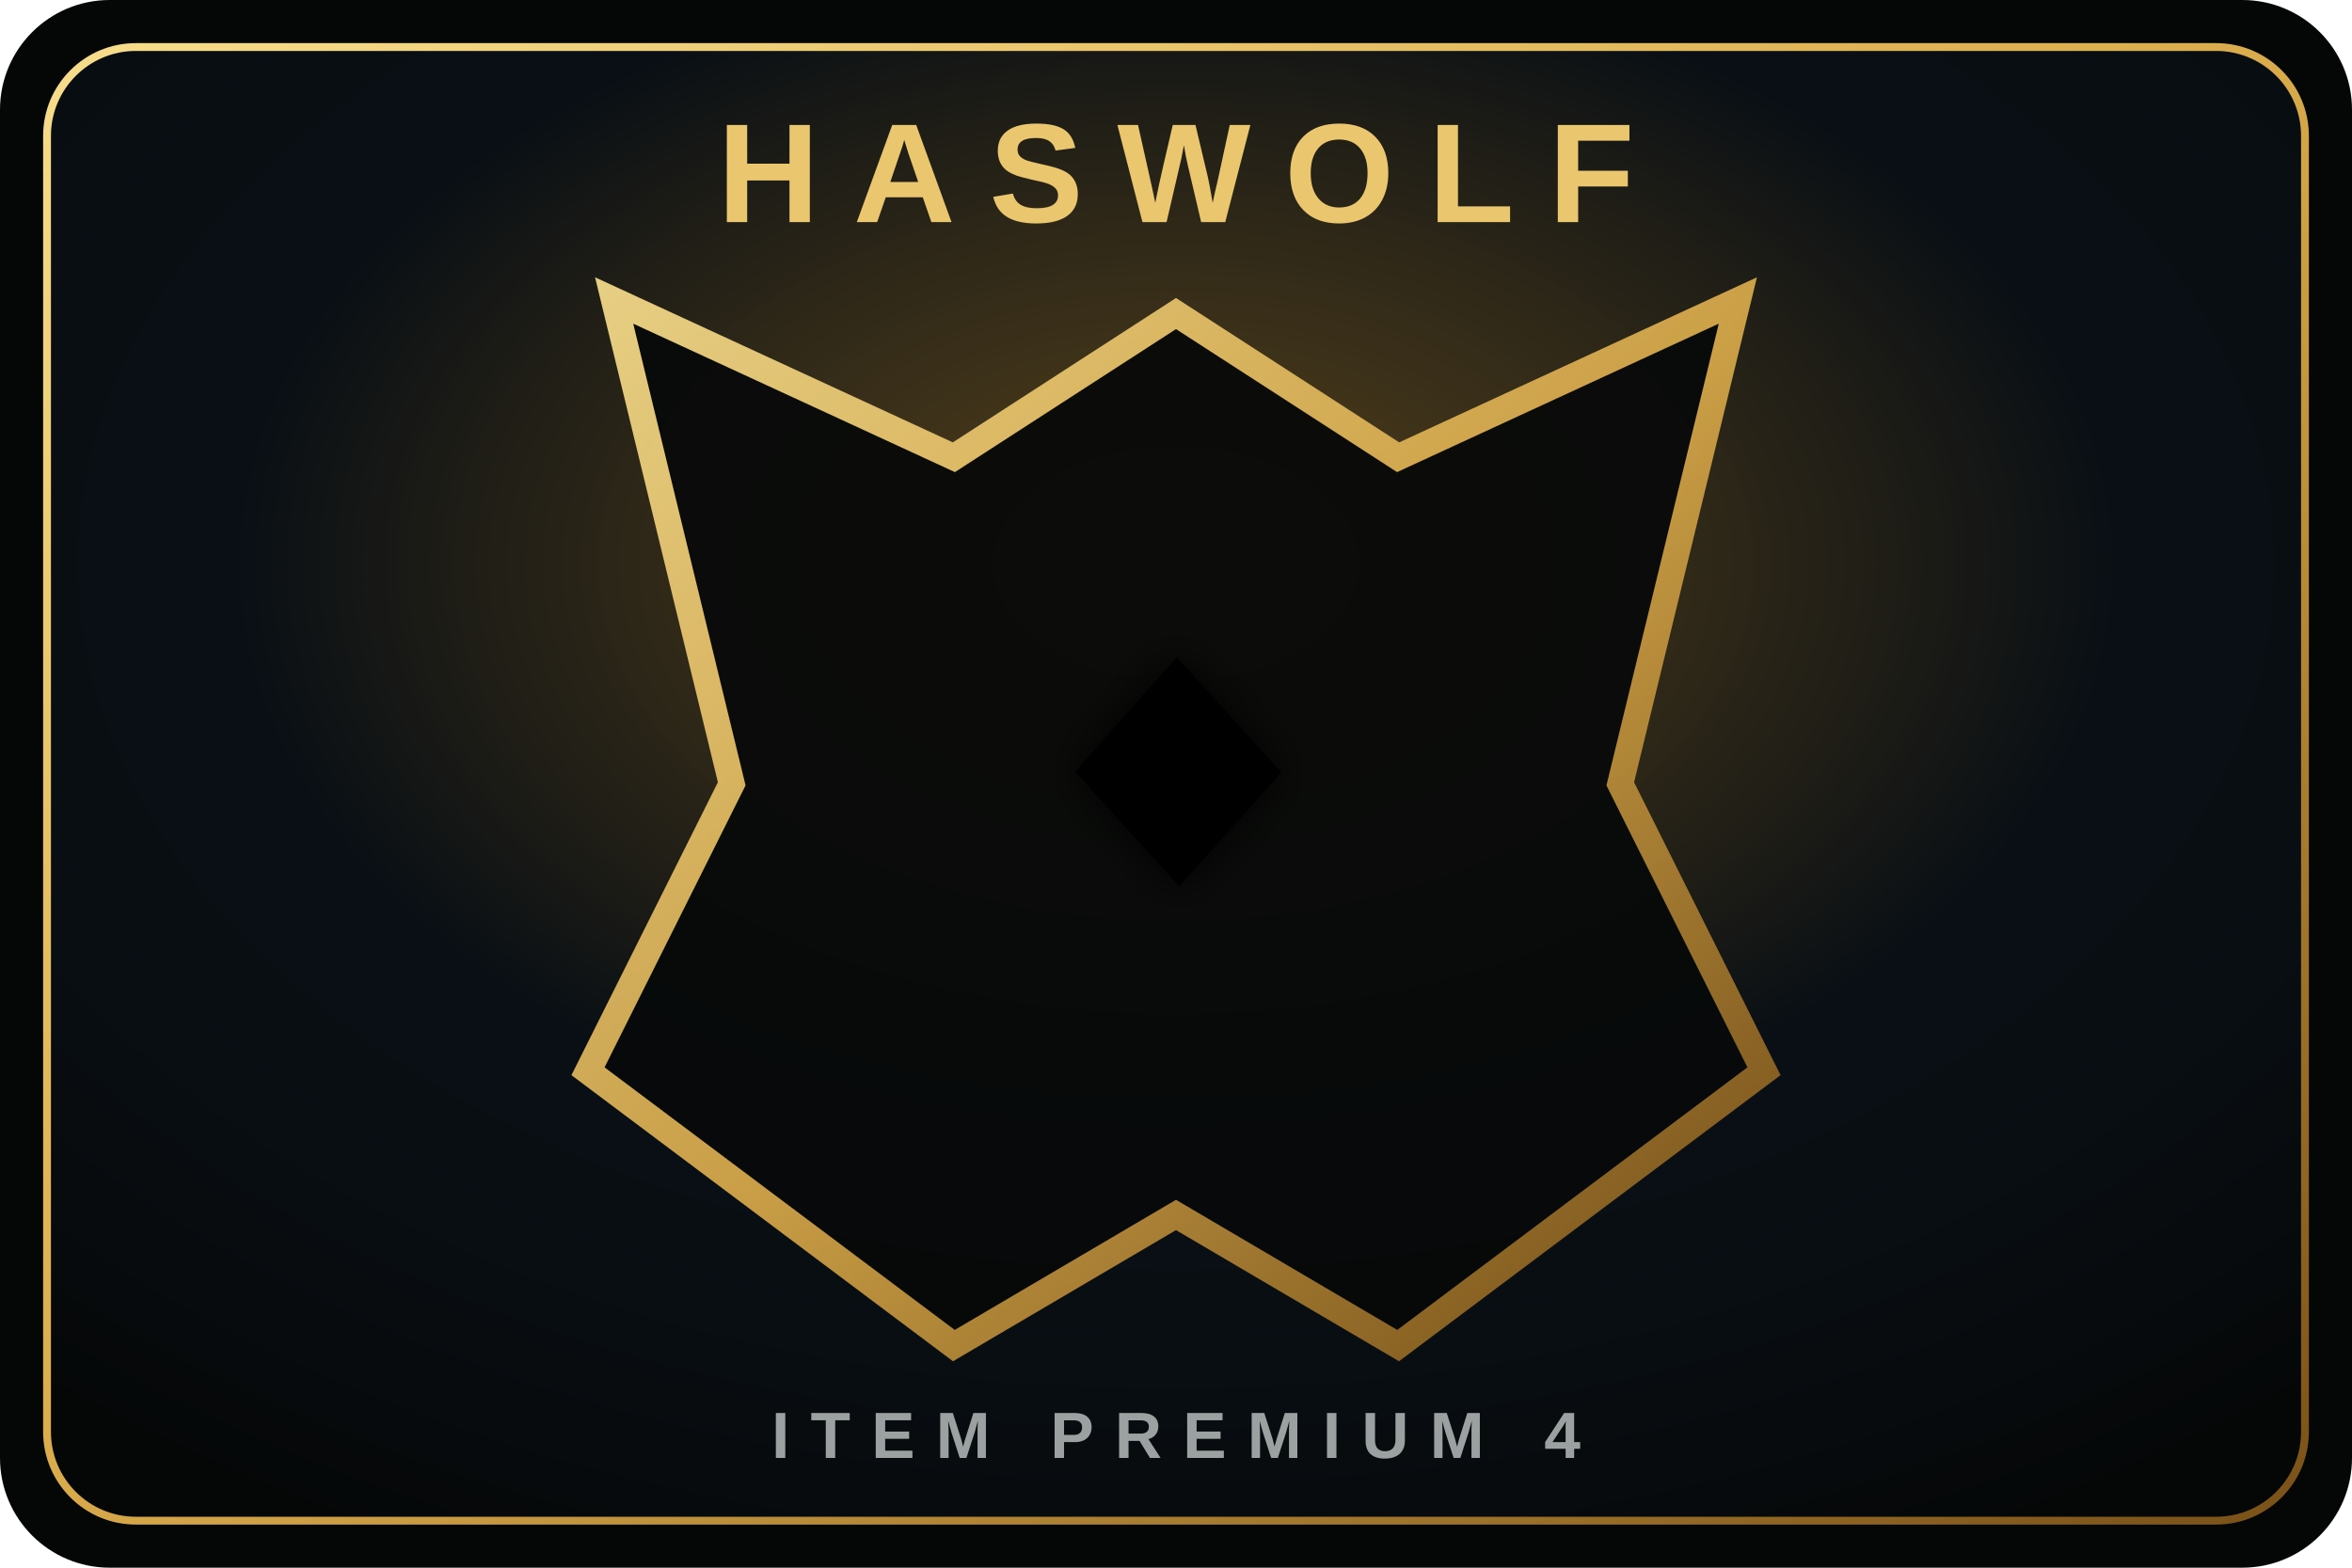
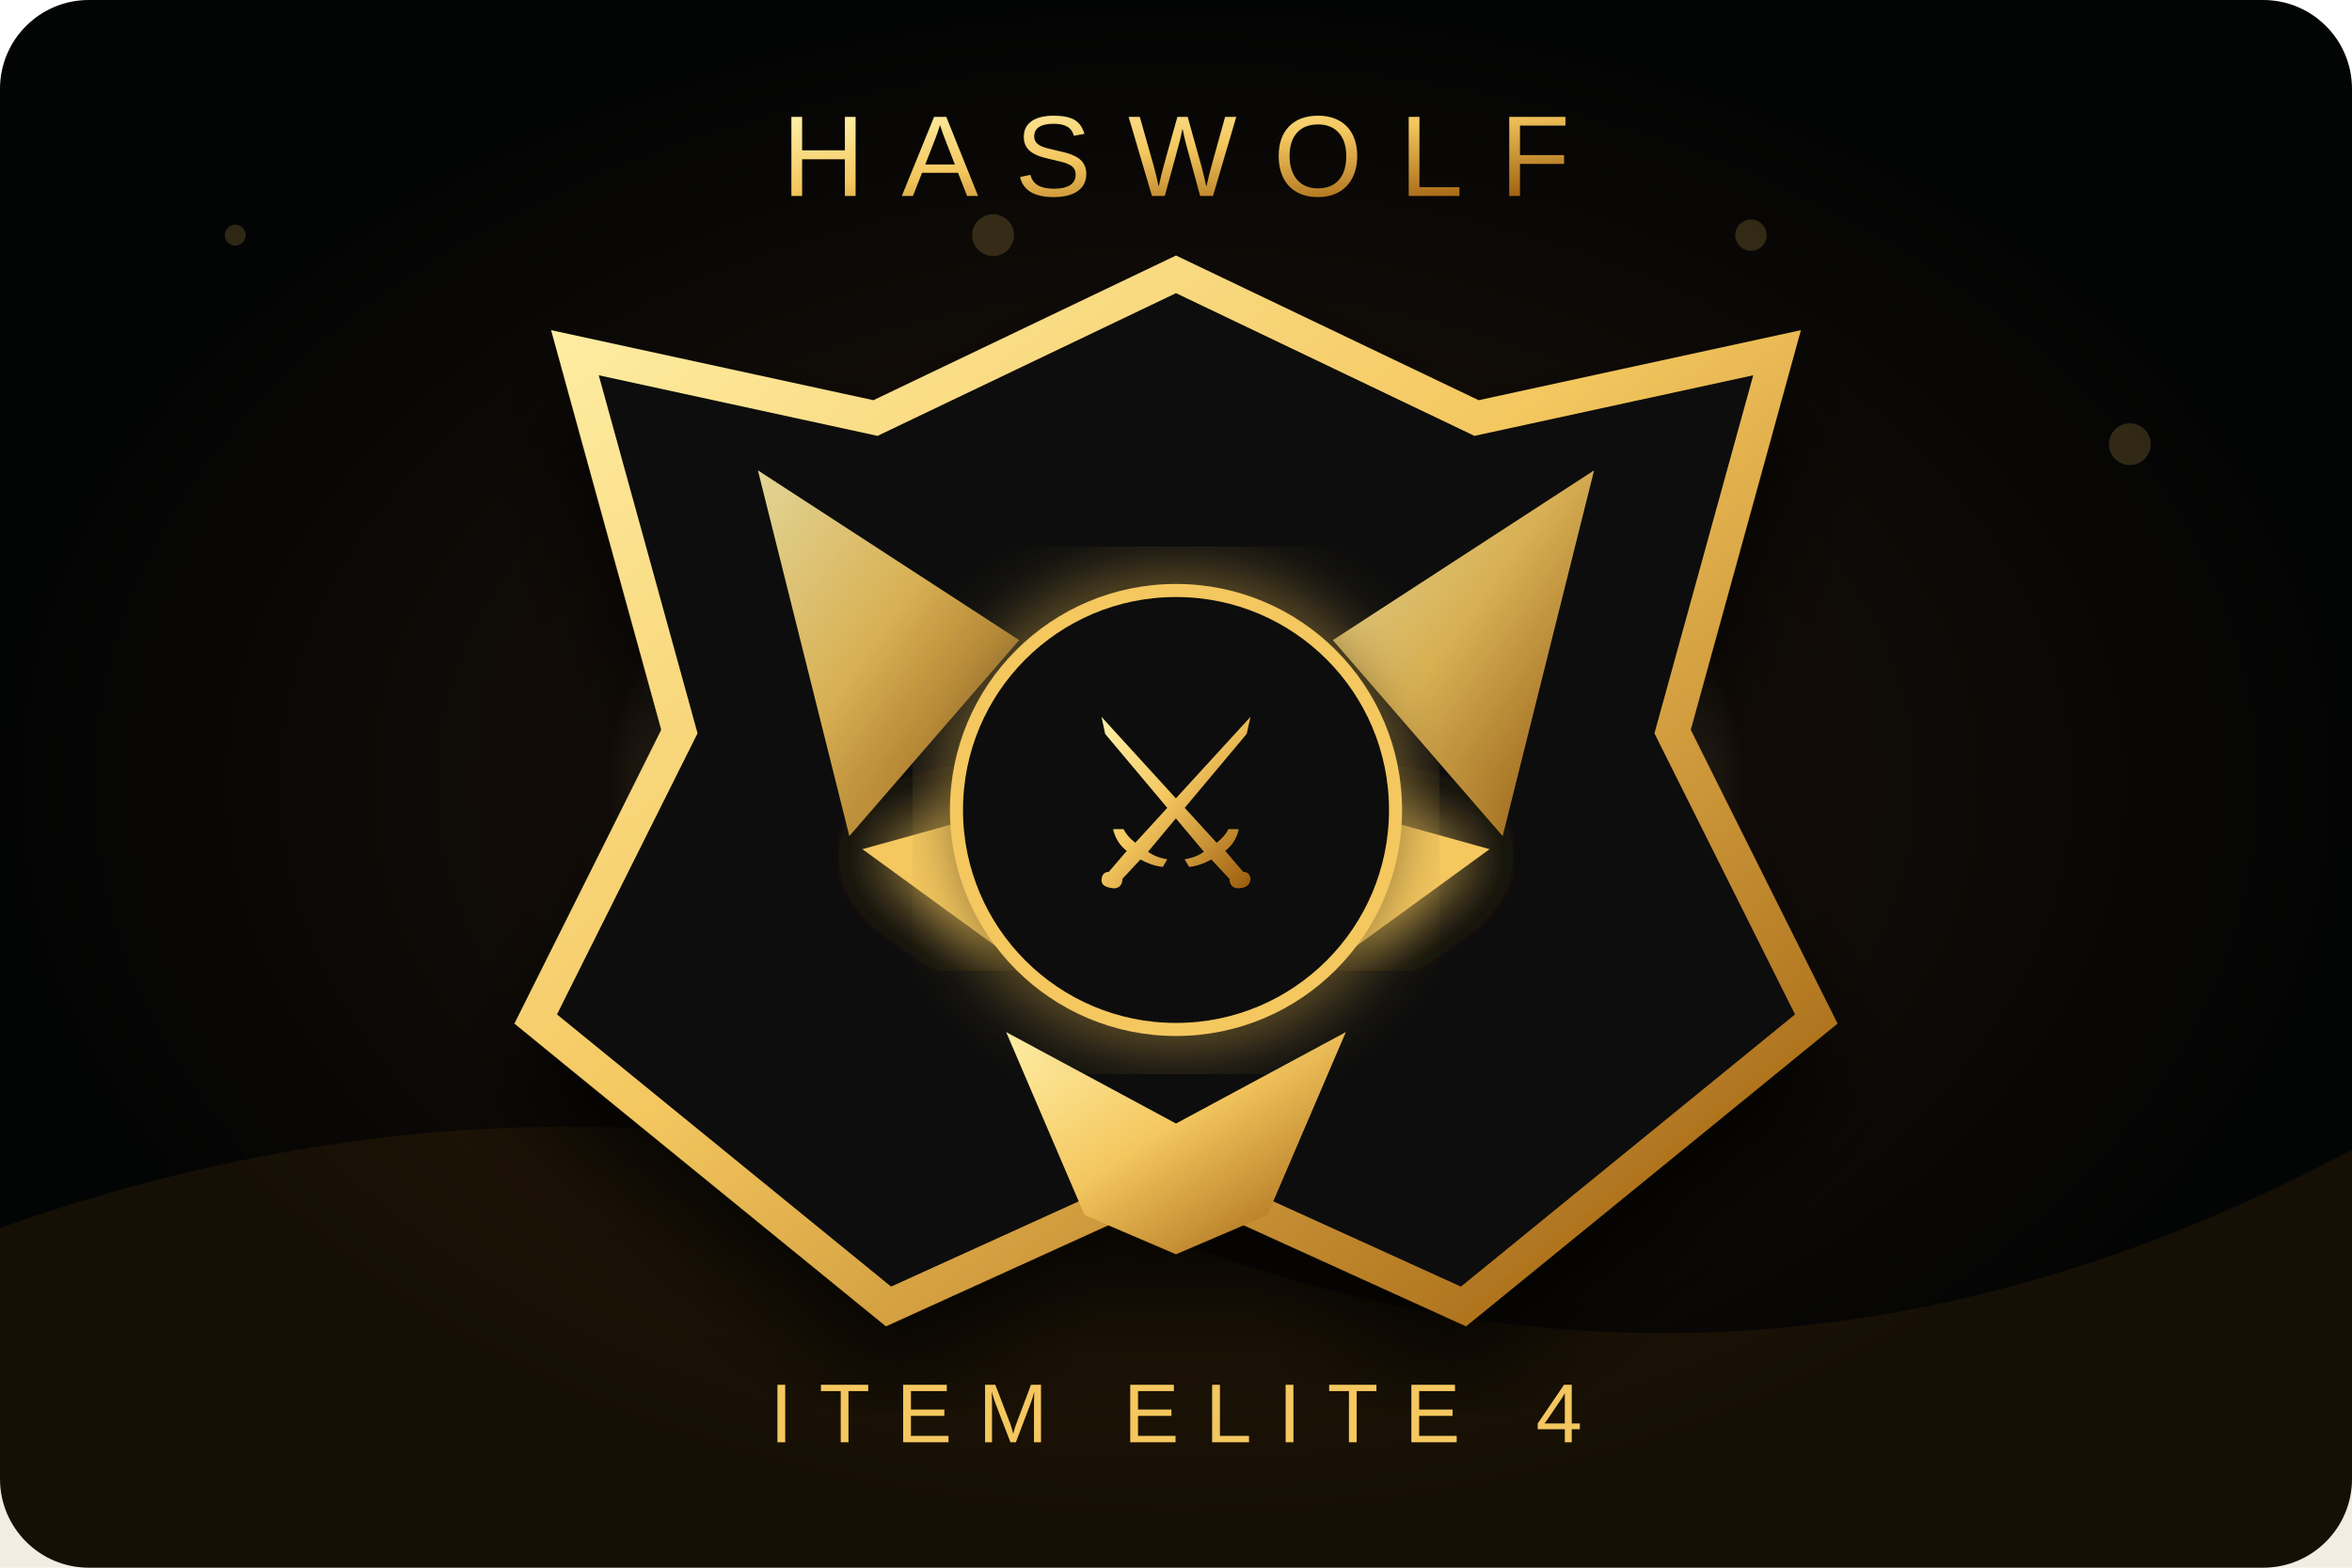
- <svg xmlns="http://www.w3.org/2000/svg" width="900" height="600" viewBox="0 0 900 600">
+ <svg xmlns="http://www.w3.org/2000/svg" viewBox="0 0 900 600">
  <defs>
-     <radialGradient id="g" cx="50%" cy="35%" r="75%">
-       <stop offset="0" stop-color="#b98a35" stop-opacity=".42" />
-       <stop offset=".55" stop-color="#0d1620" stop-opacity=".55" />
-       <stop offset="1" stop-color="#050707" />
+     <radialGradient id="bg">
+       <stop stop-color="#f4c75f" stop-opacity=".34" />
+       <stop offset=".48" stop-color="#130d08" />
+       <stop offset="1" stop-color="#030404" />
    </radialGradient>
-     <linearGradient id="gold" x1="0" y1="0" x2="1" y2="1">
-       <stop stop-color="#f7dd8c" />
-       <stop offset=".5" stop-color="#d9aa4a" />
-       <stop offset="1" stop-color="#795017" />
+     <linearGradient id="gold" x2="1" y2="1">
+       <stop stop-color="#fff0a8" />
+       <stop offset=".45" stop-color="#f4c75f" />
+       <stop offset="1" stop-color="#9b5b0b" />
    </linearGradient>
    <filter id="glow">
-       <feGaussianBlur stdDeviation="8" result="b" />
+       <feGaussianBlur stdDeviation="14" result="b" />
      <feMerge>
        <feMergeNode in="b" />
        <feMergeNode in="SourceGraphic" />
      </feMerge>
    </filter>
+     <filter id="shadow">
+       <feDropShadow dx="0" dy="25" stdDeviation="18" flood-opacity=".75" />
+     </filter>
  </defs>
-   <rect width="900" height="600" rx="42" fill="#050707" />
-   <rect x="18" y="18" width="864" height="564" rx="34" fill="url(#g)" stroke="url(#gold)" stroke-width="3" />
-   <path d="M235 115 L365 175 L450 120 L535 175 L665 115 L620 300 L675 410 L535 515 L450 465 L365 515 L225 410 L280 300 Z" fill="#070909" stroke="url(#gold)" stroke-width="10" opacity=".92" />
-   <text x="450" y="345" text-anchor="middle" font-size="150" filter="url(#glow)">◆</text>
-   <text x="450" y="85" text-anchor="middle" fill="#eac76f" font-family="Arial,sans-serif" font-weight="900" font-size="54" letter-spacing="13">HASWOLF</text>
-   <text x="450" y="558" text-anchor="middle" fill="#9ba0a0" font-family="Arial,sans-serif" font-weight="700" font-size="25" letter-spacing="8">ITEM PREMIUM 4</text>
+   <rect width="900" height="600" rx="34" fill="url(#bg)" />
+   <path d="M0 470 Q225 390 450 475T900 440V600H0Z" fill="#9b5b0b" opacity=".12" />
+   <g opacity=".18" fill="#f4c75f">
+     <circle cx="90" cy="90" r="4" />
+     <circle cx="235" cy="170" r="6" />
+     <circle cx="380" cy="90" r="8" />
+     <circle cx="525" cy="170" r="4" />
+     <circle cx="670" cy="90" r="6" />
+     <circle cx="815" cy="170" r="8" />
+   </g>
+   <g filter="url(#shadow)">
+     <path d="M450 105 565 160 680 135 640 280 695 390 560 500 450 450 340 500 205 390 260 280 220 135 335 160Z" fill="#070808" stroke="url(#gold)" stroke-width="13" />
+     <path d="M290 180 390 245 325 320Z" fill="url(#gold)" opacity=".88" />
+     <path d="M610 180 510 245 575 320Z" fill="url(#gold)" opacity=".88" />
+     <path d="M330 325 420 300 385 365Z" fill="#f4c75f" filter="url(#glow)" />
+     <path d="M570 325 480 300 515 365Z" fill="#f4c75f" filter="url(#glow)" />
+     <path d="M385 395 450 430 515 395 485 465 450 480 415 465Z" fill="url(#gold)" />
+   </g>
+   <text x="450" y="75" text-anchor="middle" fill="url(#gold)" font-size="44" font-family="Arial Black,Arial" letter-spacing="14">HASWOLF</text>
+   <g filter="url(#glow)">
+     <circle cx="450" cy="310" r="84" fill="#080909" stroke="#f4c75f" stroke-width="5" />
+     <text x="450" y="340" text-anchor="middle" fill="url(#gold)" font-size="90" font-family="Arial Black,Arial">⚔</text>
+   </g>
+   <text x="450" y="552" text-anchor="middle" fill="#f4c75f" font-size="32" font-family="Arial Black,Arial" letter-spacing="10">ITEM ELITE 4</text>
</svg>
